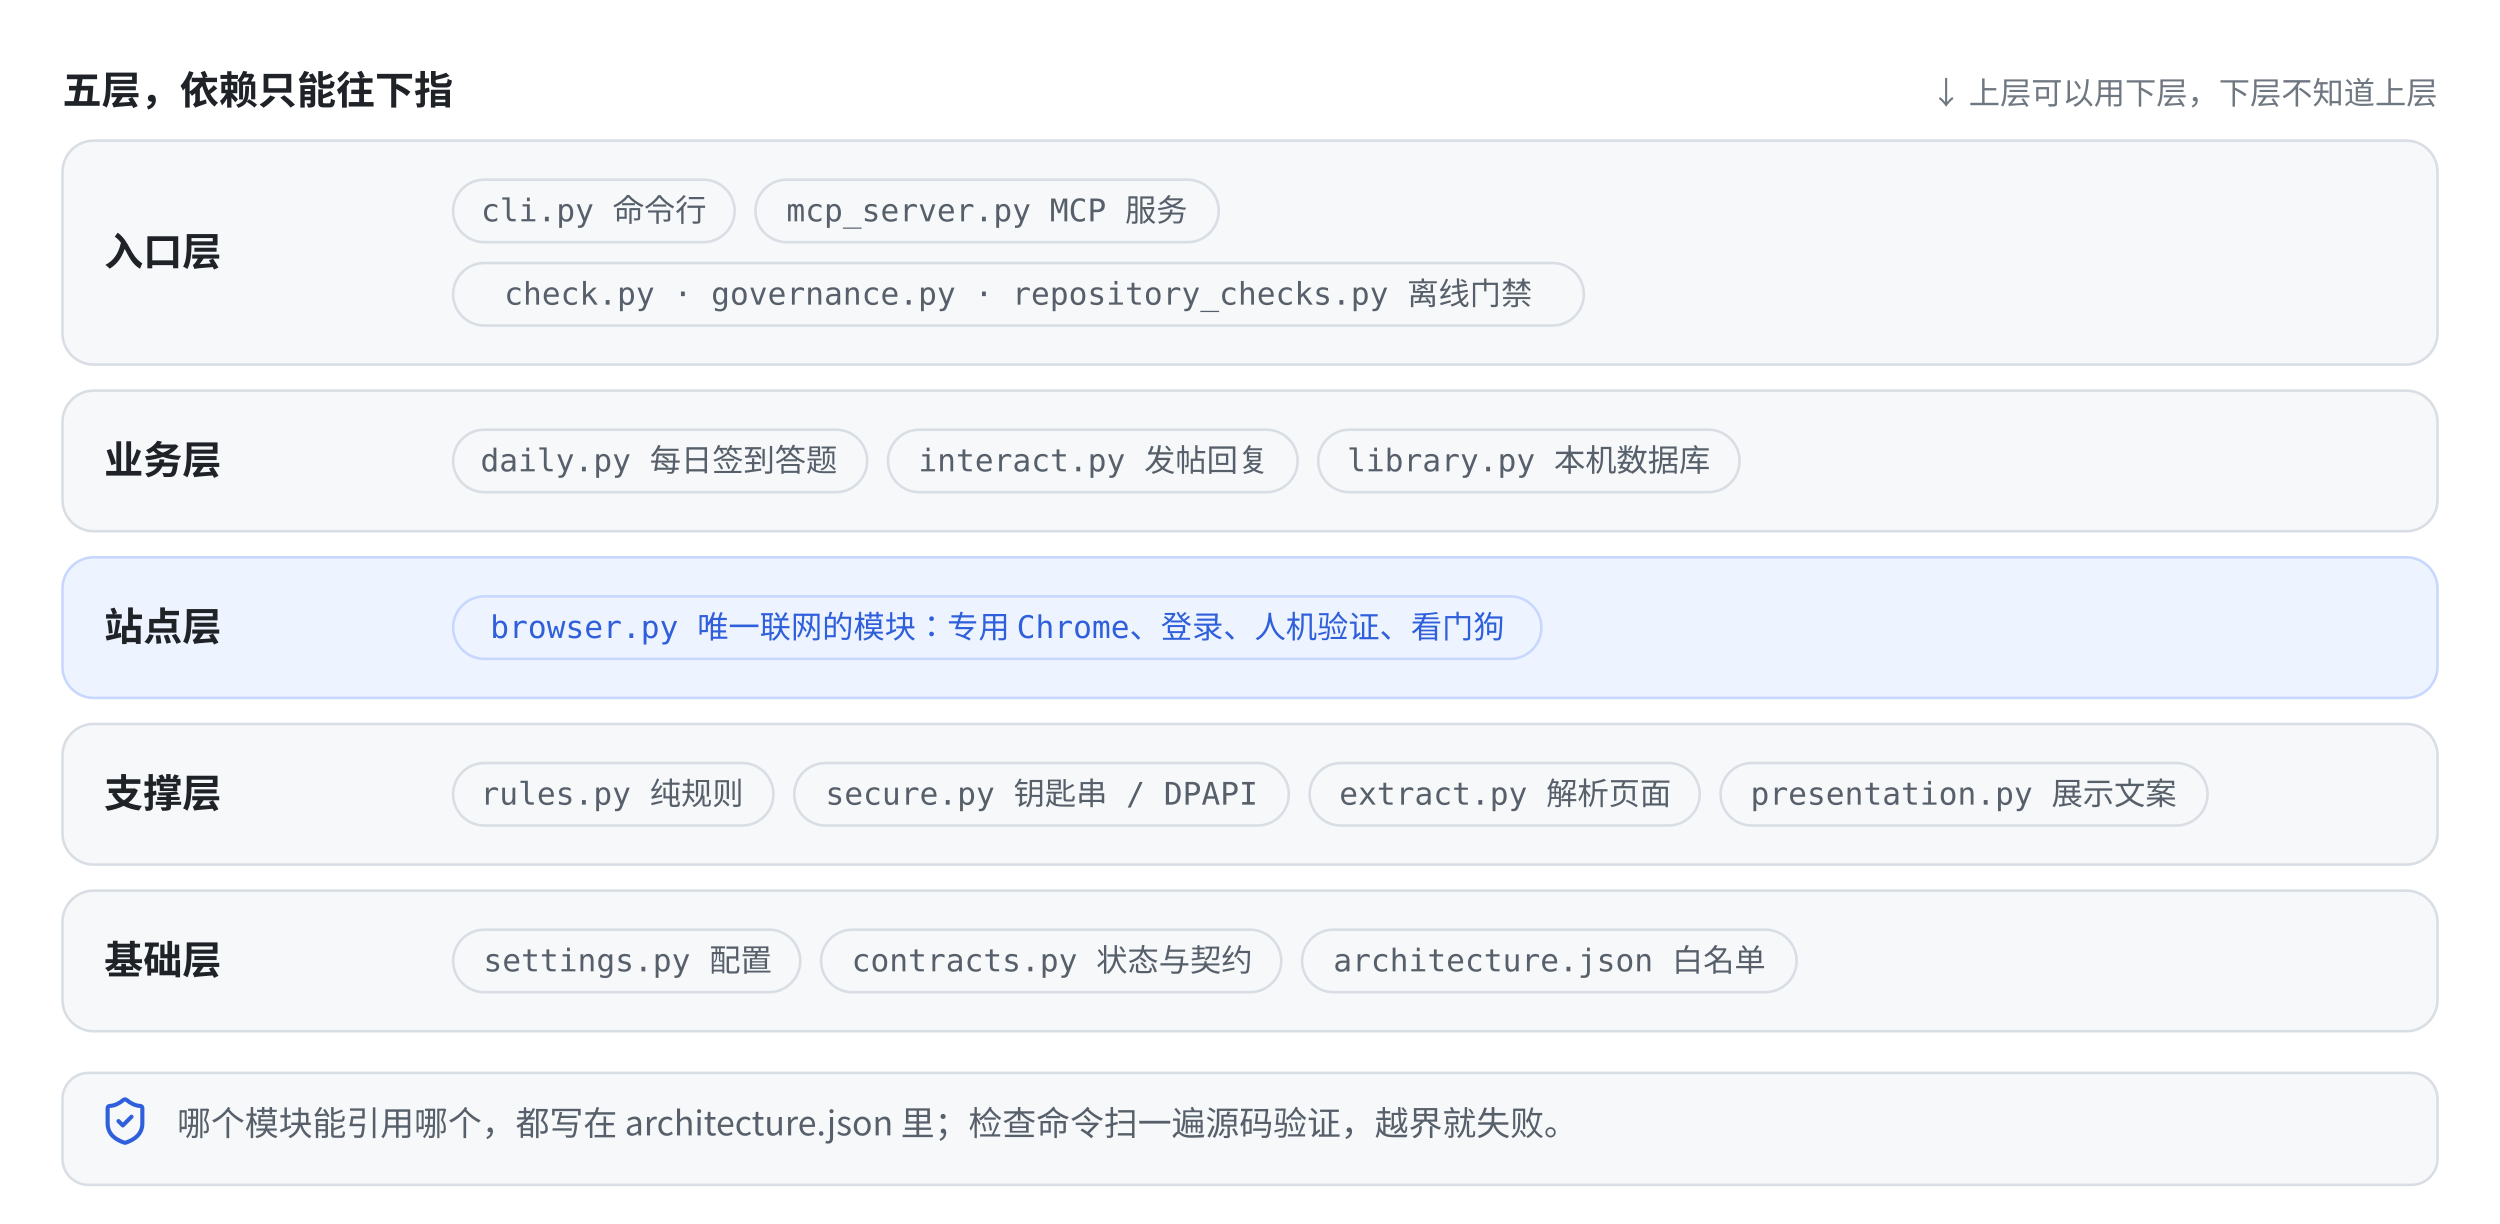
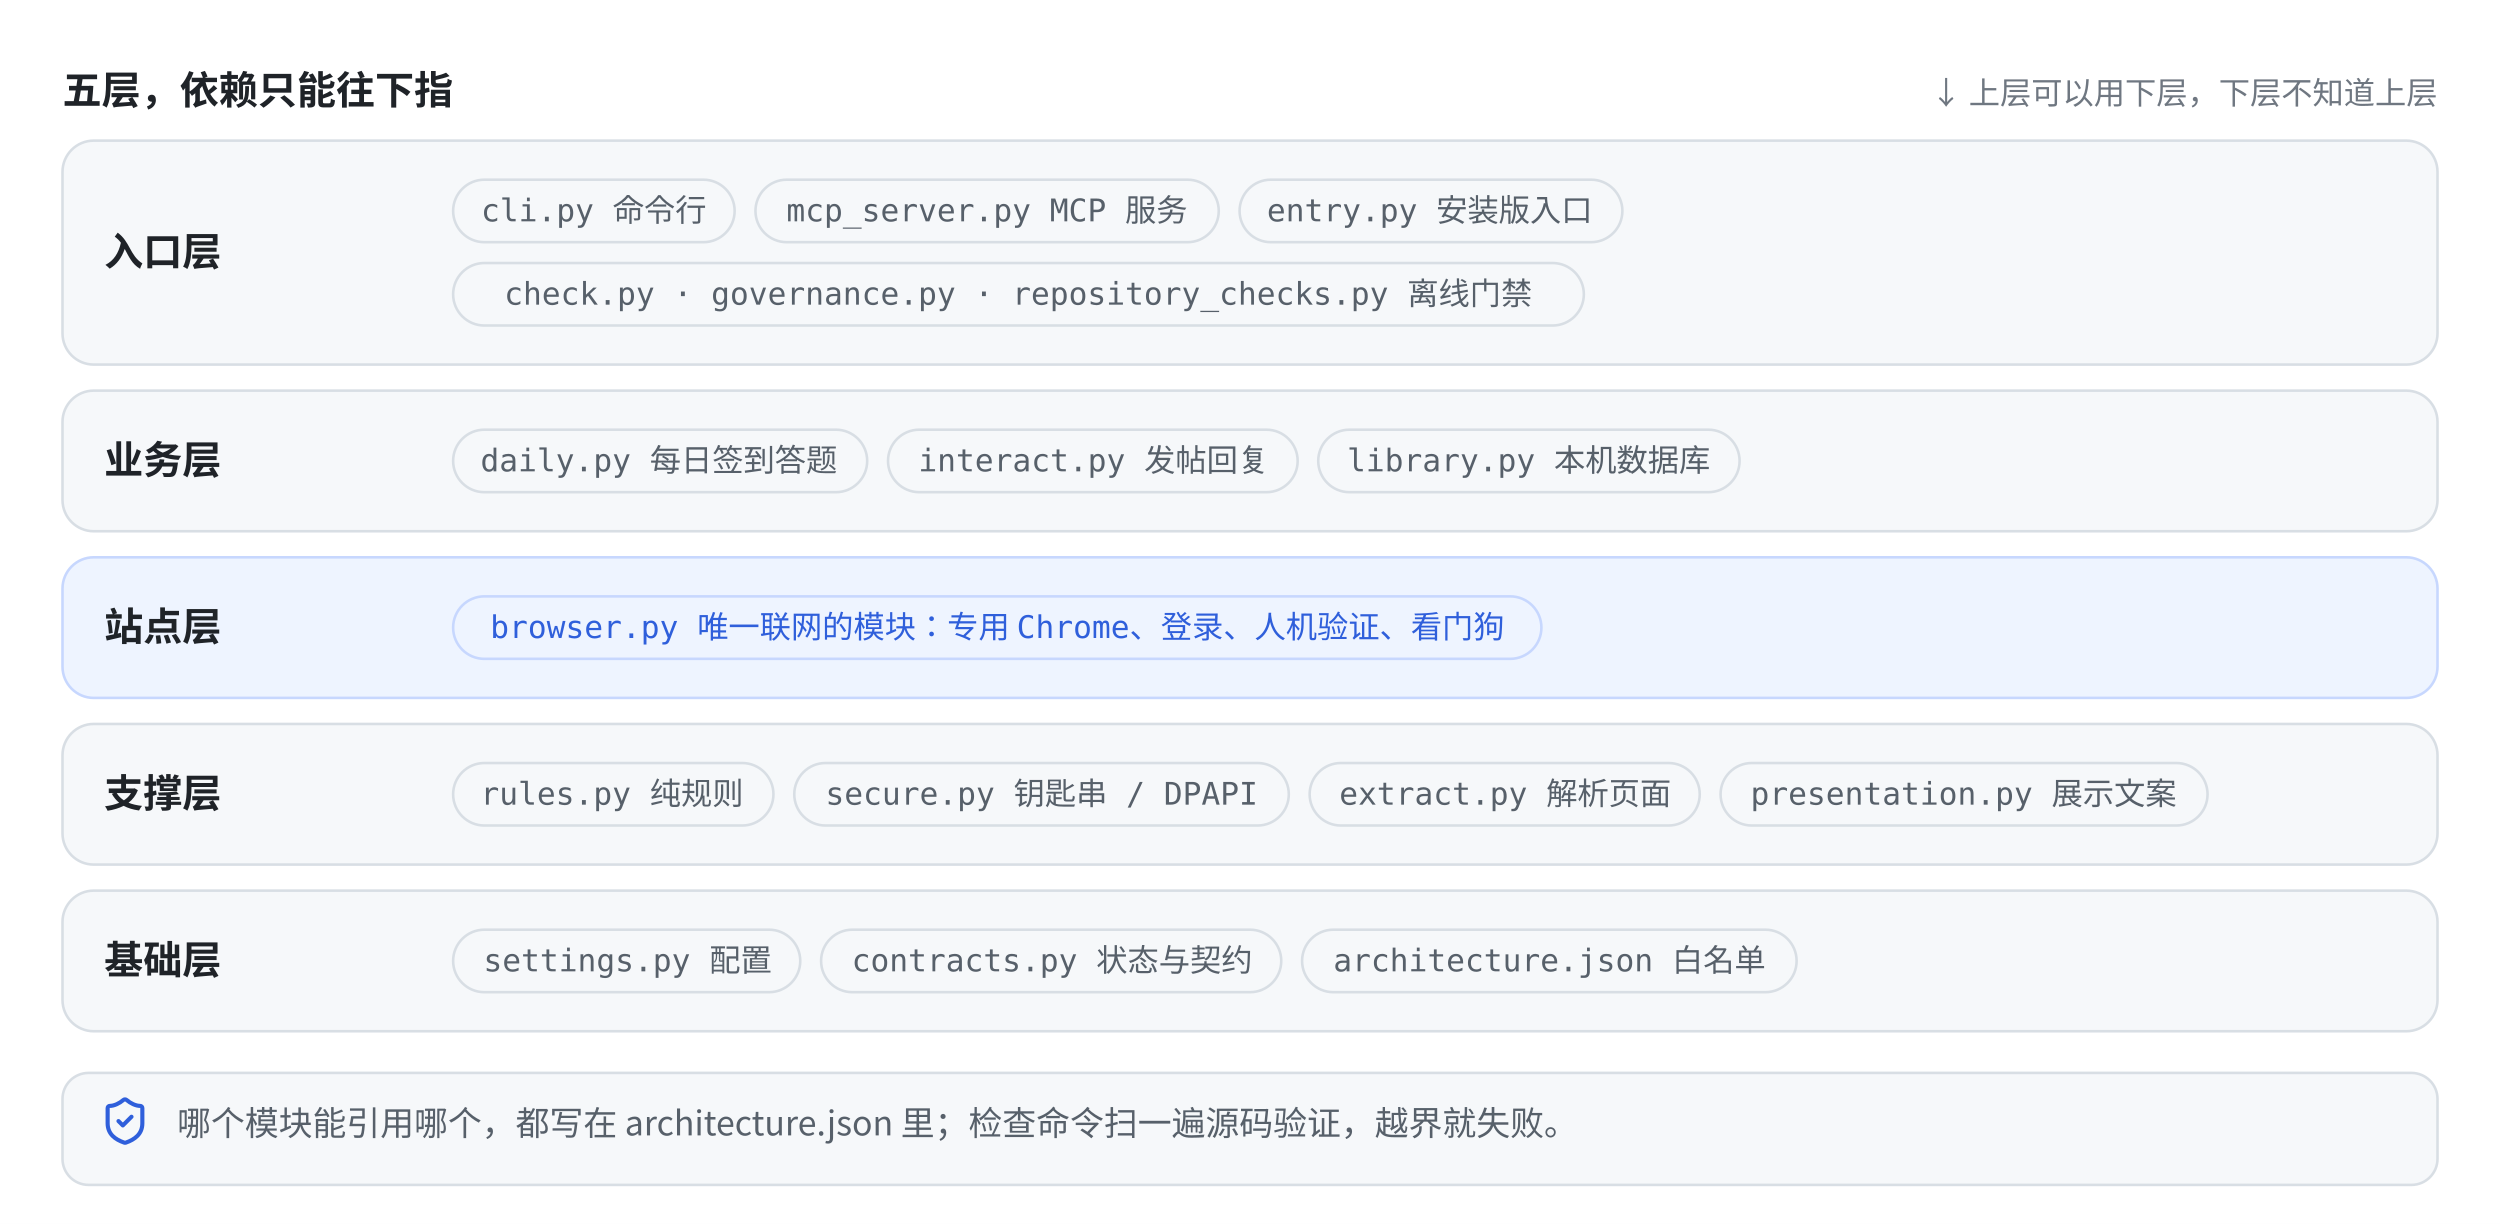
<svg xmlns="http://www.w3.org/2000/svg" width="960" height="470" viewBox="0 0 960 470" role="img" aria-label="代码架构：五层模块">
  <style>
text{font-family:-apple-system,BlinkMacSystemFont,'Segoe UI','PingFang SC','Hiragino Sans GB','Microsoft YaHei','Noto Sans CJK SC',Helvetica,Arial,sans-serif;fill:#1f2328;font-size:13px}
.h{font-size:15px;font-weight:600}.hb{font-size:17px;font-weight:700}
.s{font-size:13px;fill:#57606a}.xs{font-size:12px;fill:#6f7781}
.mono{font-family:ui-monospace,SFMono-Regular,Menlo,Consolas,'PingFang SC','Microsoft YaHei',monospace;font-size:12px;fill:#57606a}
.w{fill:#ffffff;font-weight:600}
.bg{fill:#ffffff}
.line{stroke:#8c959f;stroke-width:1.6;fill:none;stroke-linecap:round;stroke-linejoin:round}
.line.soft{stroke:#c9d1d9}
.ar{stroke:#8c959f;stroke-width:1.6;fill:none;marker-end:url(#ah);stroke-linecap:round;stroke-linejoin:round}
.ar.blue{stroke:#2f5fdb;marker-end:url(#ah-blue)}.ar.green{stroke:#1a7f37;marker-end:url(#ah-green)}
.ar.red{stroke:#cf222e;marker-end:url(#ah-red)}.ar.amber{stroke:#9a6700;marker-end:url(#ah-amber)}
.ar.dash{stroke-dasharray:5 4}
.ic{fill:none;stroke-width:1.9;stroke-linecap:round;stroke-linejoin:round}
.c-gray{fill:#f6f8fa;stroke:#d8dee4;stroke-width:1}.f-gray{fill:#57606a}.k-gray{stroke:#57606a}.t-gray{fill:#57606a}.ic-gray{stroke:#57606a}.sf-gray{fill:#f6f8fa}.ss-gray{stroke:#d8dee4}
.c-blue{fill:#eef4ff;stroke:#c7d7fe;stroke-width:1}.f-blue{fill:#2f5fdb}.k-blue{stroke:#2f5fdb}.t-blue{fill:#2f5fdb}.ic-blue{stroke:#2f5fdb}.sf-blue{fill:#eef4ff}.ss-blue{stroke:#c7d7fe}
.c-green{fill:#ecfdf3;stroke:#b7e4c7;stroke-width:1}.f-green{fill:#1a7f37}.k-green{stroke:#1a7f37}.t-green{fill:#1a7f37}.ic-green{stroke:#1a7f37}.sf-green{fill:#ecfdf3}.ss-green{stroke:#b7e4c7}
.c-amber{fill:#fff8e6;stroke:#f5d78a;stroke-width:1}.f-amber{fill:#9a6700}.k-amber{stroke:#9a6700}.t-amber{fill:#9a6700}.ic-amber{stroke:#9a6700}.sf-amber{fill:#fff8e6}.ss-amber{stroke:#f5d78a}
.c-red{fill:#fff1f0;stroke:#f7b9b4;stroke-width:1}.f-red{fill:#cf222e}.k-red{stroke:#cf222e}.t-red{fill:#cf222e}.ic-red{stroke:#cf222e}.sf-red{fill:#fff1f0}.ss-red{stroke:#f7b9b4}
.c-purple{fill:#f6f1ff;stroke:#d6c7f5;stroke-width:1}.f-purple{fill:#6e40c9}.k-purple{stroke:#6e40c9}.t-purple{fill:#6e40c9}.ic-purple{stroke:#6e40c9}.sf-purple{fill:#f6f1ff}.ss-purple{stroke:#d6c7f5}
@media (prefers-color-scheme: dark){
text{fill:#e6edf3}.s{fill:#a3adb8}.xs{fill:#8b949e}.mono{fill:#a3adb8}.w{fill:#ffffff}
.bg{fill:#0d1117}
.line{stroke:#6e7681}.line.soft{stroke:#30363d}
.ar{stroke:#6e7681}
.ar.blue{stroke:#79a6ff}.ar.green{stroke:#4ad07a}.ar.red{stroke:#ff7b72}.ar.amber{stroke:#e3b341}
.c-gray{fill:#161b22;stroke:#30363d}.f-gray{fill:#8b949e}.k-gray{stroke:#8b949e}.t-gray{fill:#8b949e}.ic-gray{stroke:#8b949e}.sf-gray{fill:#161b22}.ss-gray{stroke:#30363d}
.c-blue{fill:#12203a;stroke:#2b4a86}.f-blue{fill:#79a6ff}.k-blue{stroke:#79a6ff}.t-blue{fill:#79a6ff}.ic-blue{stroke:#79a6ff}.sf-blue{fill:#12203a}.ss-blue{stroke:#2b4a86}
.c-green{fill:#0f2a1a;stroke:#1f5a33}.f-green{fill:#4ad07a}.k-green{stroke:#4ad07a}.t-green{fill:#4ad07a}.ic-green{stroke:#4ad07a}.sf-green{fill:#0f2a1a}.ss-green{stroke:#1f5a33}
.c-amber{fill:#2e2410;stroke:#6b4f12}.f-amber{fill:#e3b341}.k-amber{stroke:#e3b341}.t-amber{fill:#e3b341}.ic-amber{stroke:#e3b341}.sf-amber{fill:#2e2410}.ss-amber{stroke:#6b4f12}
.c-red{fill:#301416;stroke:#7a2a2e}.f-red{fill:#ff7b72}.k-red{stroke:#ff7b72}.t-red{fill:#ff7b72}.ic-red{stroke:#ff7b72}.sf-red{fill:#301416}.ss-red{stroke:#7a2a2e}
.c-purple{fill:#231a36;stroke:#4a3480}.f-purple{fill:#b083f0}.k-purple{stroke:#b083f0}.t-purple{fill:#b083f0}.ic-purple{stroke:#b083f0}.sf-purple{fill:#231a36}.ss-purple{stroke:#4a3480}
}
</style>
  <defs>
    <marker id="ah" viewBox="0 0 10 10" refX="8.5" refY="5" markerWidth="7" markerHeight="7" orient="auto-start-reverse">
      <path d="M1,1 L9,5 L1,9" fill="none" stroke="#8c959f" stroke-width="1.8" stroke-linecap="round" stroke-linejoin="round" />
    </marker>
    <marker id="ah-blue" viewBox="0 0 10 10" refX="8.5" refY="5" markerWidth="7" markerHeight="7" orient="auto-start-reverse">
      <path d="M1,1 L9,5 L1,9" fill="none" stroke="#2f5fdb" stroke-width="1.8" stroke-linecap="round" stroke-linejoin="round" />
    </marker>
    <marker id="ah-green" viewBox="0 0 10 10" refX="8.5" refY="5" markerWidth="7" markerHeight="7" orient="auto-start-reverse">
      <path d="M1,1 L9,5 L1,9" fill="none" stroke="#1a7f37" stroke-width="1.8" stroke-linecap="round" stroke-linejoin="round" />
    </marker>
    <marker id="ah-red" viewBox="0 0 10 10" refX="8.5" refY="5" markerWidth="7" markerHeight="7" orient="auto-start-reverse">
      <path d="M1,1 L9,5 L1,9" fill="none" stroke="#cf222e" stroke-width="1.8" stroke-linecap="round" stroke-linejoin="round" />
    </marker>
    <marker id="ah-amber" viewBox="0 0 10 10" refX="8.5" refY="5" markerWidth="7" markerHeight="7" orient="auto-start-reverse">
      <path d="M1,1 L9,5 L1,9" fill="none" stroke="#9a6700" stroke-width="1.8" stroke-linecap="round" stroke-linejoin="round" />
    </marker>
  </defs>
  <rect width="960" height="470" class="bg" />
  <text x="24" y="40" class="h">五层，依赖只能往下指</text>
  <text x="936" y="40" class="xs" text-anchor="end">↓ 上层可以用下层，下层不知道上层</text>
  <rect x="24.0" y="54.0" width="912.0" height="86.0" rx="12" class="c-gray" />
  <text x="40" y="102" class="h">入口层</text>
  <rect x="174.0" y="69.0" width="108.1" height="24.0" rx="12.0" class="c-gray" />
  <text x="228" y="85" class="mono t-gray" text-anchor="middle" style="font-size:12px">cli.py 命令行</text>
  <rect x="290.1" y="69.0" width="177.9" height="24.0" rx="12.0" class="c-gray" />
  <text x="379" y="85" class="mono t-gray" text-anchor="middle" style="font-size:12px">mcp_server.py MCP 服务</text>
+   <rect x="476.0" y="69.0" width="147.0" height="24.0" rx="12.0" class="c-gray" />
+   <text x="549" y="85" class="mono t-gray" text-anchor="middle" style="font-size:12px">entry.py 安装版入口</text>
  <rect x="174.0" y="101.0" width="434.2" height="24.0" rx="12.0" class="c-gray" />
  <text x="391" y="117" class="mono t-gray" text-anchor="middle" style="font-size:12px">check.py · governance.py · repository_checks.py 离线门禁</text>
  <rect x="24.0" y="150.0" width="912.0" height="54.0" rx="12" class="c-gray" />
  <text x="40" y="182" class="h">业务层</text>
  <rect x="174.0" y="165.0" width="159.0" height="24.0" rx="12.0" class="c-gray" />
  <text x="253" y="181" class="mono t-gray" text-anchor="middle" style="font-size:12px">daily.py 每日签到答题</text>
  <rect x="341.0" y="165.0" width="157.3" height="24.0" rx="12.0" class="c-gray" />
  <text x="420" y="181" class="mono t-gray" text-anchor="middle" style="font-size:12px">interact.py 发帖回复</text>
  <rect x="506.2" y="165.0" width="161.8" height="24.0" rx="12.0" class="c-gray" />
  <text x="587" y="181" class="mono t-gray" text-anchor="middle" style="font-size:12px">library.py 本机数据库</text>
  <rect x="24.0" y="214.0" width="912.0" height="54.0" rx="12" class="c-blue" />
  <text x="40" y="246" class="h">站点层</text>
  <rect x="174.0" y="229.0" width="417.9" height="24.0" rx="12.0" class="c-blue" />
  <text x="383" y="245" class="mono t-blue" text-anchor="middle" style="font-size:12px">browser.py 唯一联网的模块：专用 Chrome、登录、人机验证、看门狗</text>
  <rect x="24.0" y="278.0" width="912.0" height="54.0" rx="12" class="c-gray" />
  <text x="40" y="310" class="h">支撑层</text>
  <rect x="174.0" y="293.0" width="123.0" height="24.0" rx="12.0" class="c-gray" />
  <text x="235" y="309" class="mono t-gray" text-anchor="middle" style="font-size:12px">rules.py 纯规则</text>
  <rect x="305.0" y="293.0" width="189.9" height="24.0" rx="12.0" class="c-gray" />
  <text x="400" y="309" class="mono t-gray" text-anchor="middle" style="font-size:12px">secure.py 钥匙串 / DPAPI</text>
  <rect x="502.9" y="293.0" width="149.8" height="24.0" rx="12.0" class="c-gray" />
  <text x="578" y="309" class="mono t-gray" text-anchor="middle" style="font-size:12px">extract.py 解析页面</text>
  <rect x="660.7" y="293.0" width="187.0" height="24.0" rx="12.0" class="c-gray" />
  <text x="754" y="309" class="mono t-gray" text-anchor="middle" style="font-size:12px">presentation.py 展示文案</text>
  <rect x="24.0" y="342.0" width="912.0" height="54.0" rx="12" class="c-gray" />
  <text x="40" y="374" class="h">基础层</text>
  <rect x="174.0" y="357.0" width="133.3" height="24.0" rx="12.0" class="c-gray" />
  <text x="241" y="373" class="mono t-gray" text-anchor="middle" style="font-size:12px">settings.py 配置</text>
  <rect x="315.3" y="357.0" width="176.7" height="24.0" rx="12.0" class="c-gray" />
  <text x="404" y="373" class="mono t-gray" text-anchor="middle" style="font-size:12px">contracts.py 状态与契约</text>
  <rect x="500.0" y="357.0" width="189.9" height="24.0" rx="12.0" class="c-gray" />
  <text x="595" y="373" class="mono t-gray" text-anchor="middle" style="font-size:12px">architecture.json 白名单</text>
  <rect x="24.0" y="412.0" width="912.0" height="43.0" rx="10" class="c-gray" />
  <g transform="translate(38.0,420.5) scale(0.833)" class="ic ic-blue">
    <path d="M20 13c0 5-3.5 7.5-7.66 8.95a1 1 0 0 1-.67-.01C7.5 20.5 4 18 4 13V6a1 1 0 0 1 1-1c2 0 4.5-1.2 6.24-2.72a1.17 1.17 0 0 1 1.52 0C14.51 3.81 17 5 19 5a1 1 0 0 1 1 1z" />
    <path d="m9 12 2 2 4-4" />
  </g>
  <text x="68" y="436" class="s">哪个模块能引用哪个，都写在 architecture.json 里；检查命令扫一遍源码验证，越界就失败。</text>
</svg>
